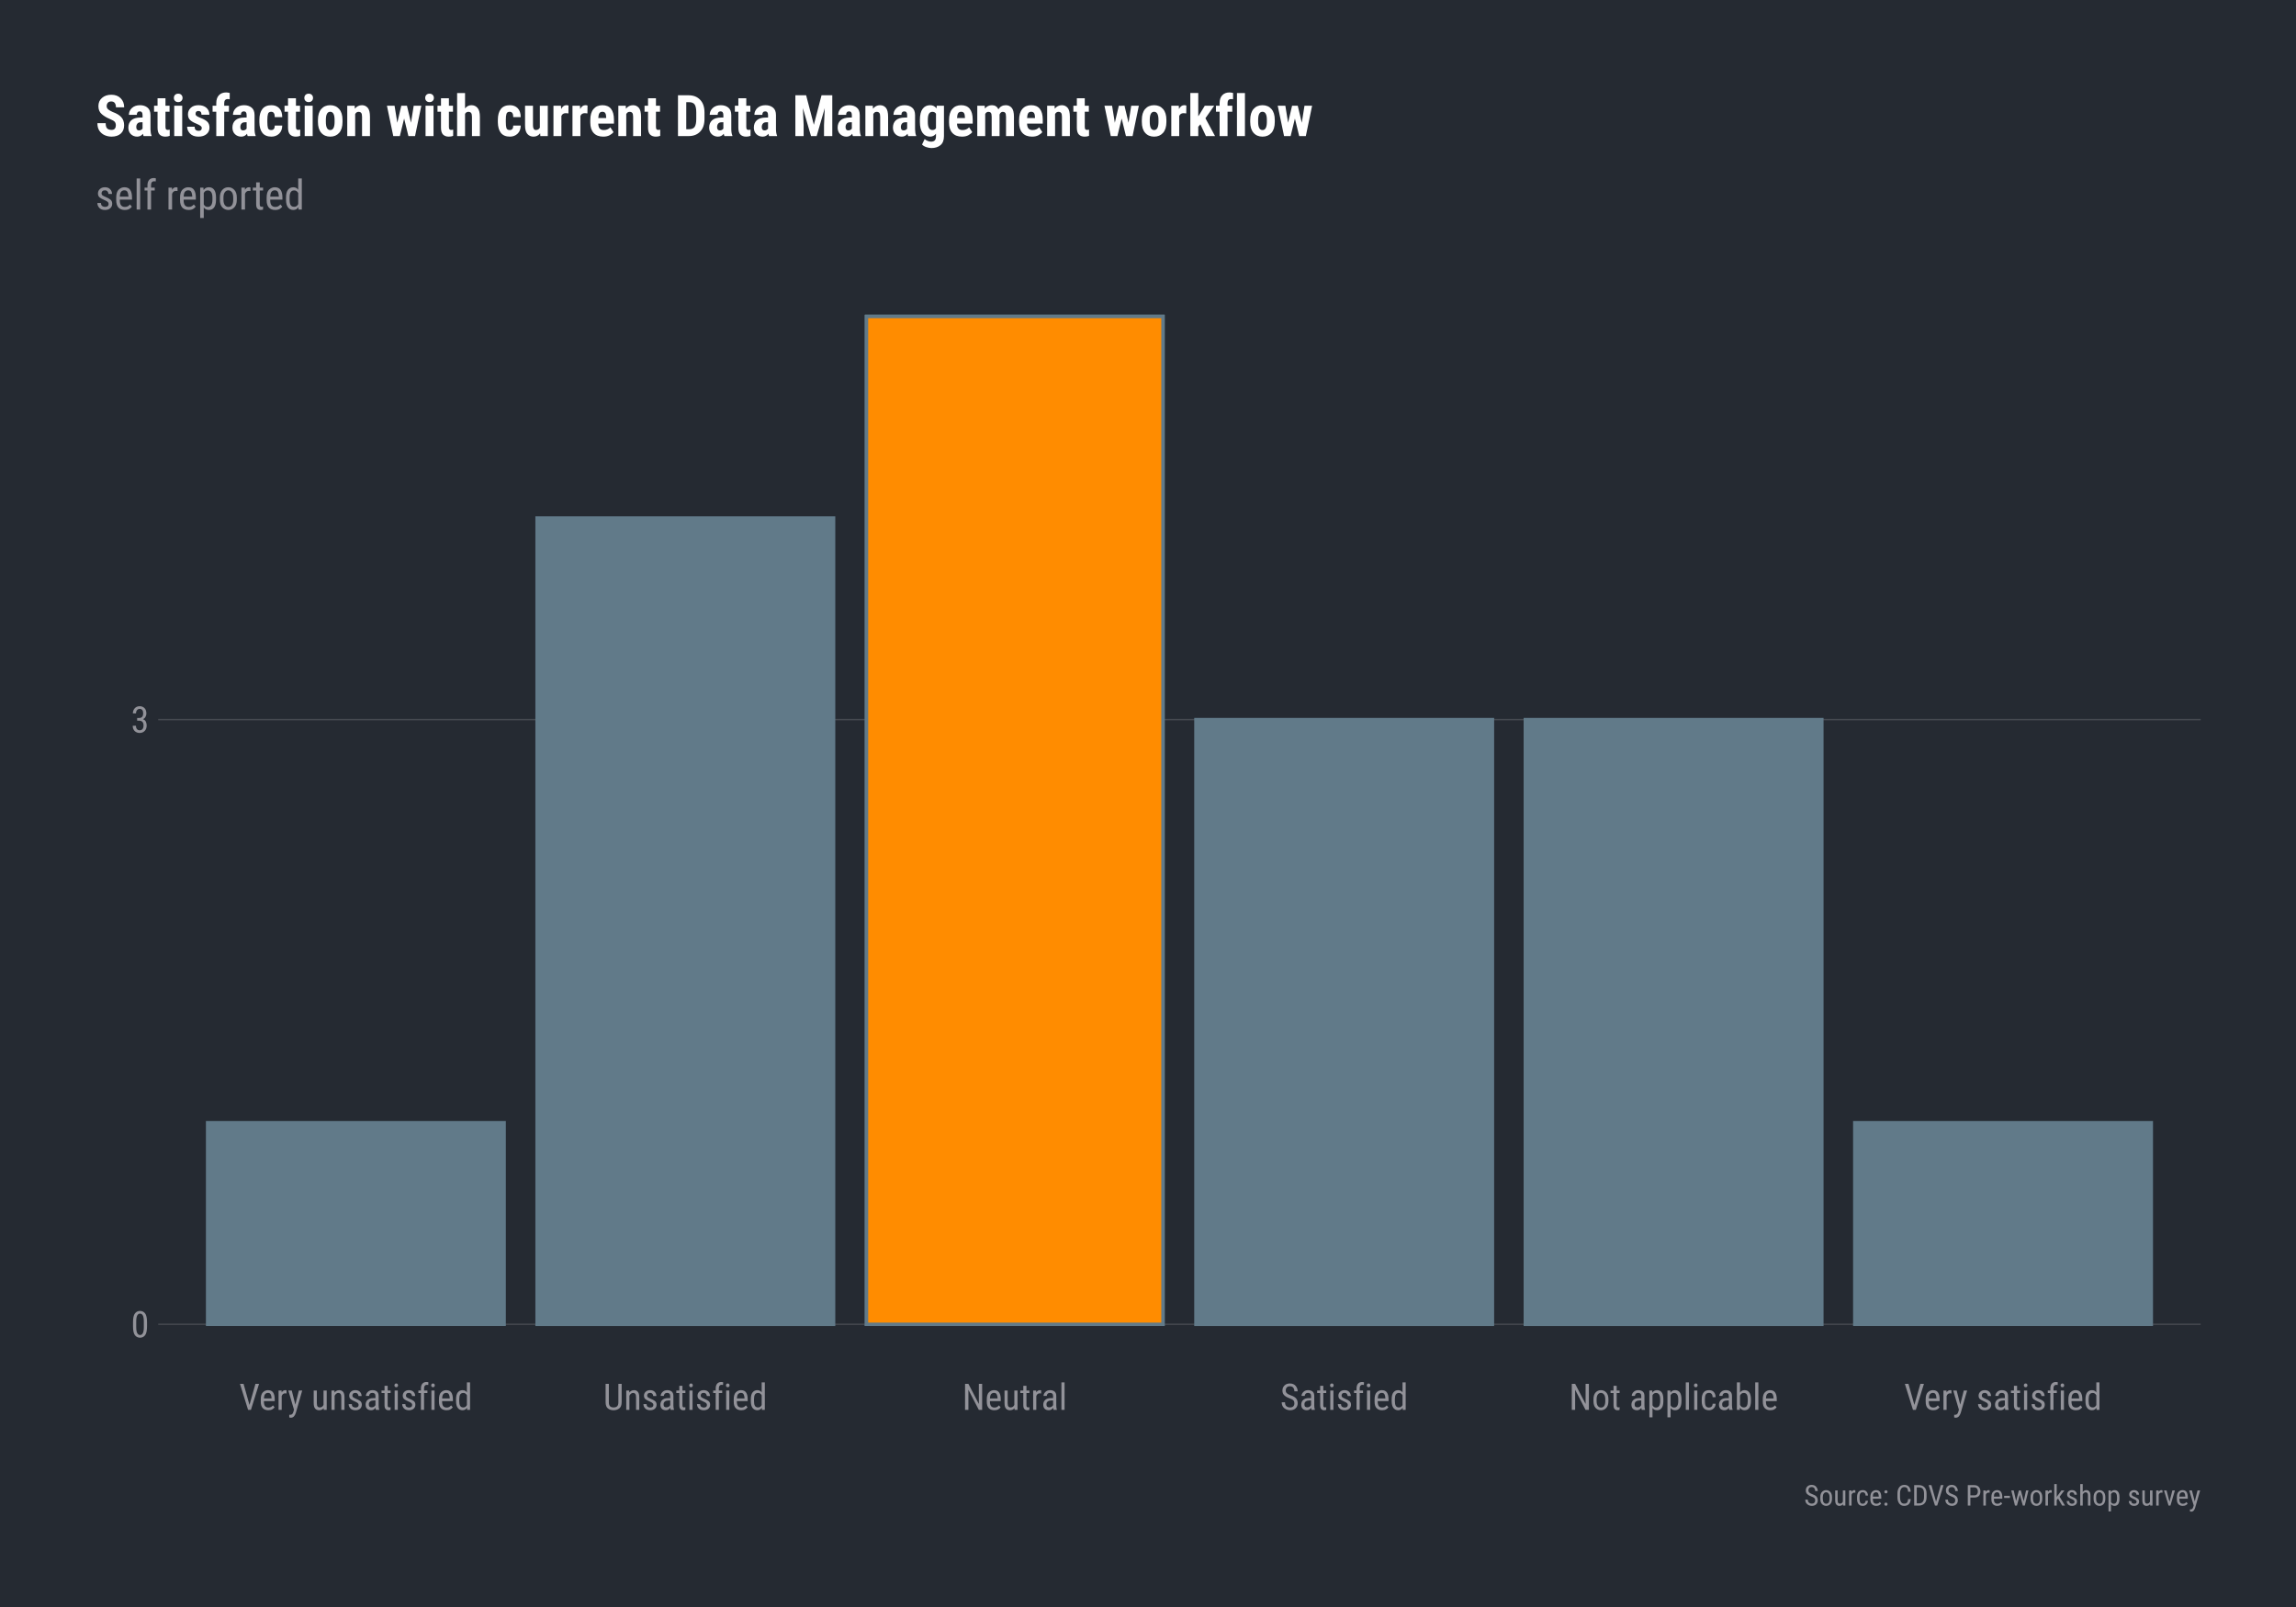
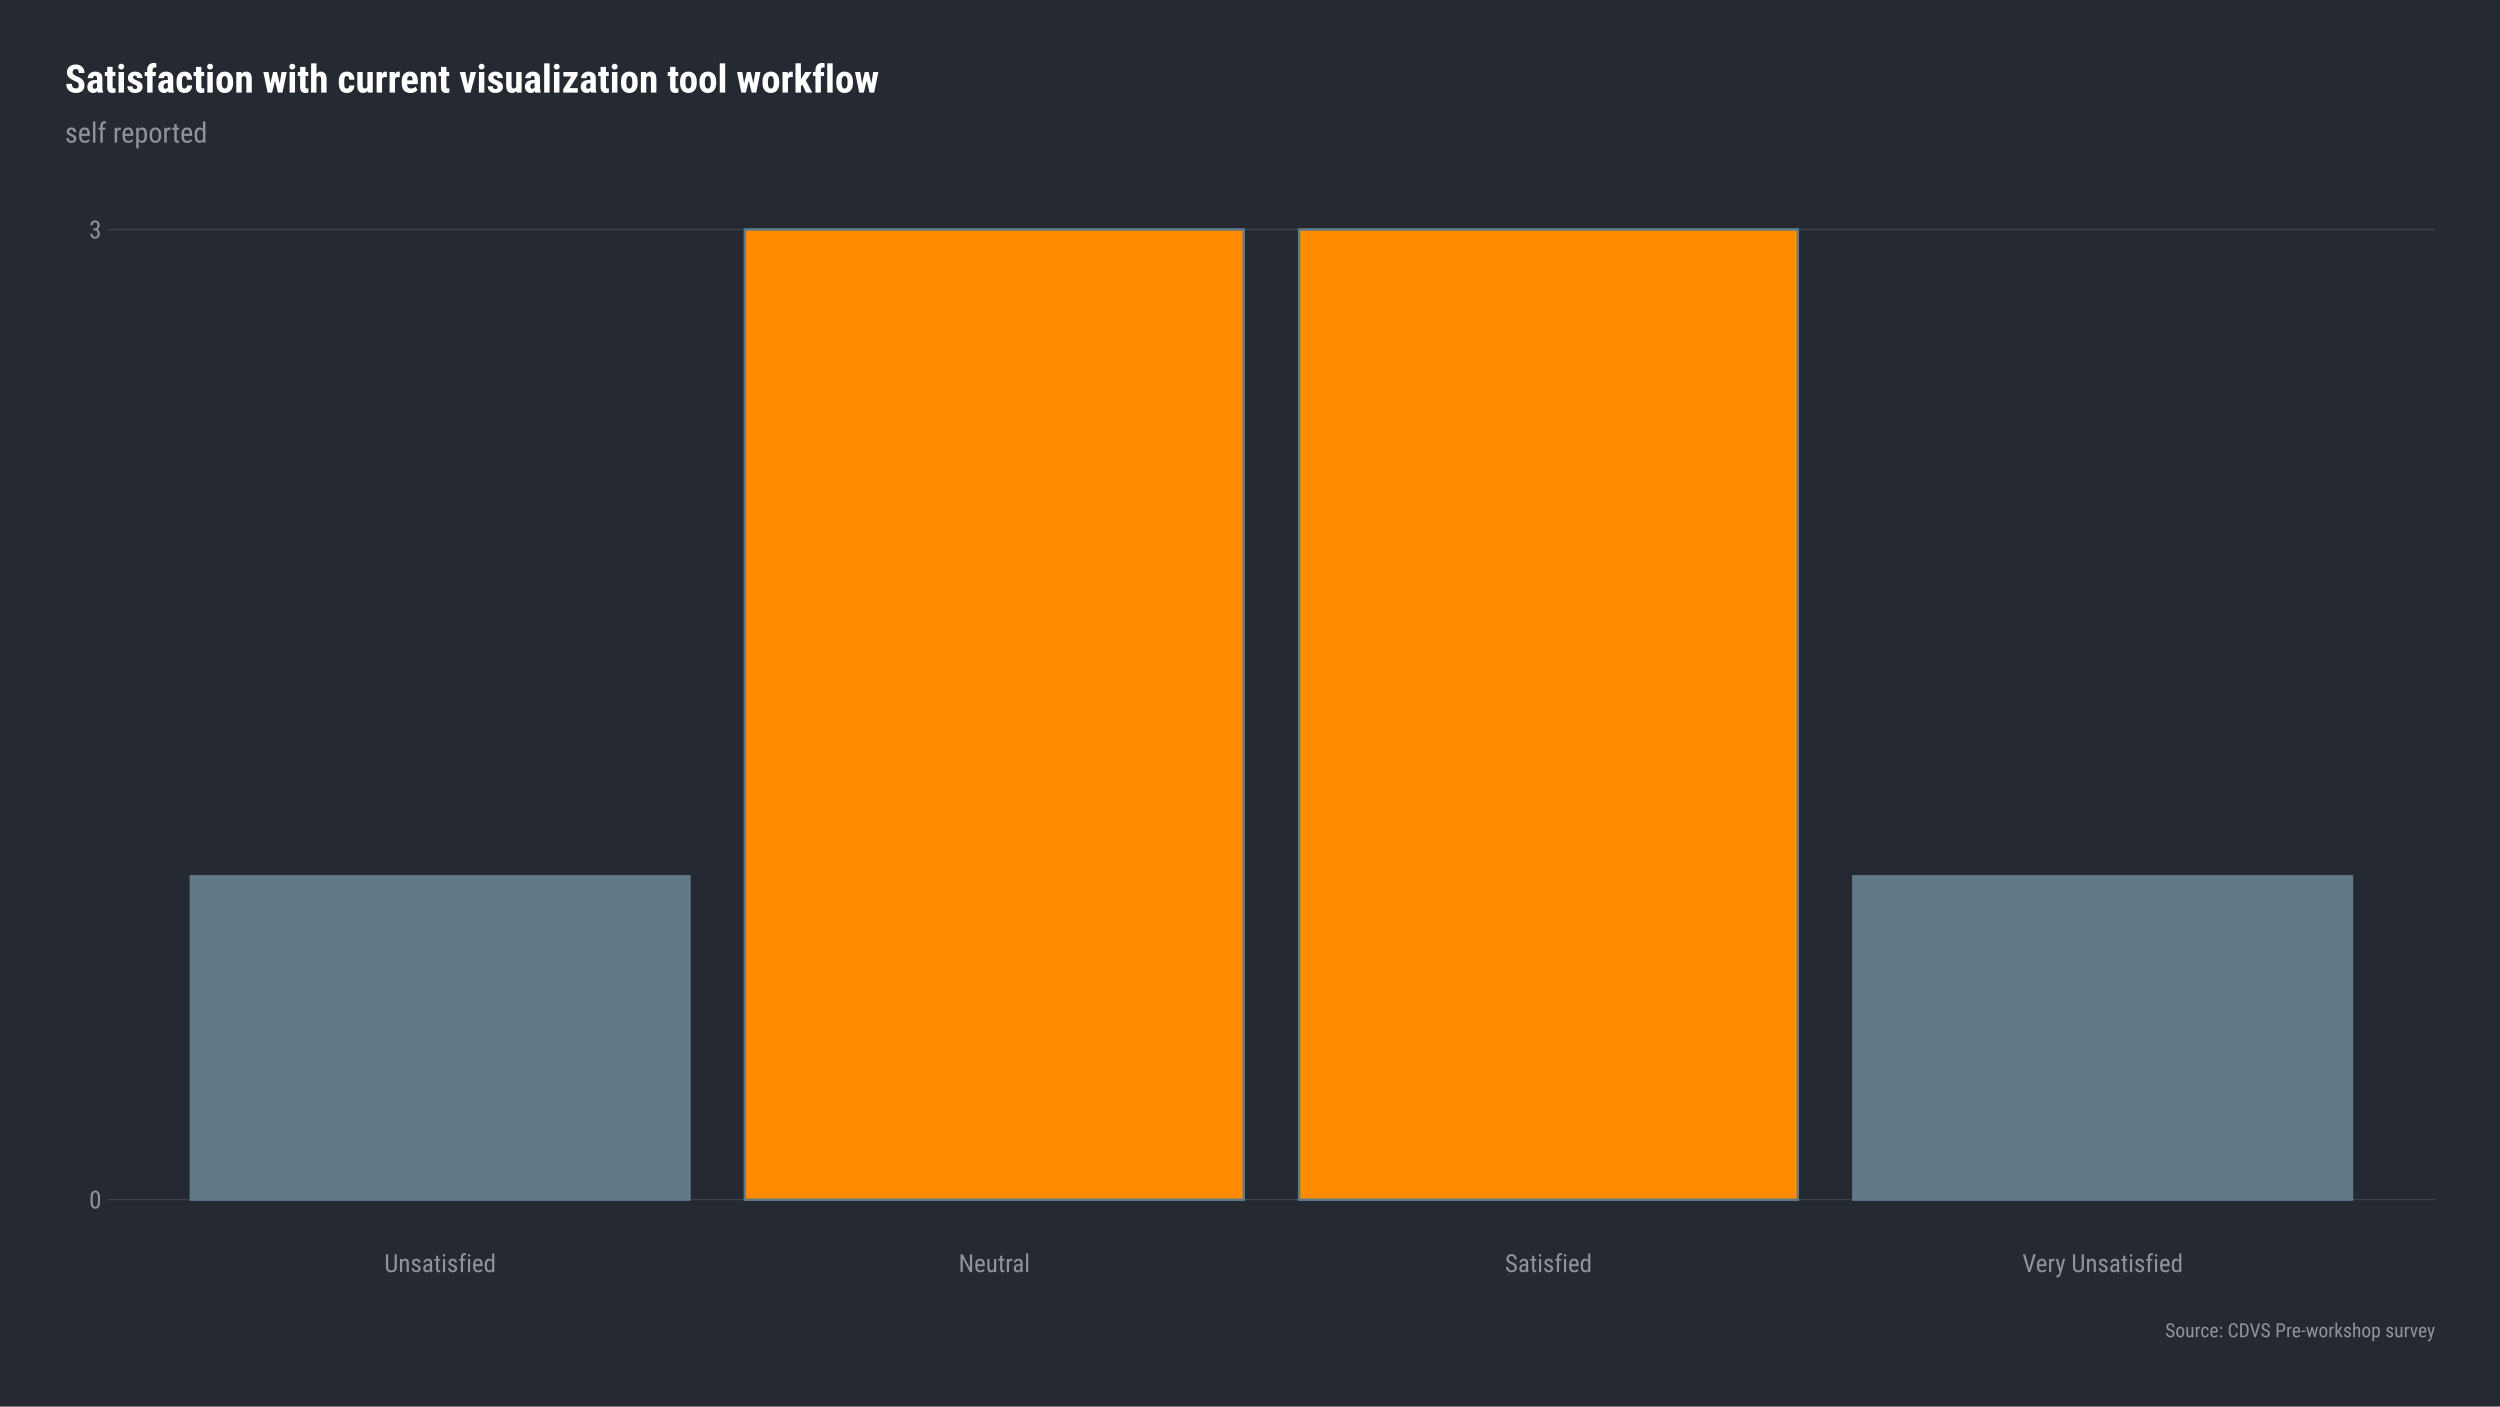
- <svg xmlns="http://www.w3.org/2000/svg" class="svglite" width="720.00pt" height="504.00pt" viewBox="0 0 720.00 504.00">
+ <svg xmlns="http://www.w3.org/2000/svg" class="svglite" width="1152.00pt" height="648.00pt" viewBox="0 0 1152.00 648.00">
  <defs>
    <style type="text/css">
    .svglite line, .svglite polyline, .svglite polygon, .svglite path, .svglite rect, .svglite circle {
      fill: none;
      stroke: #000000;
      stroke-linecap: round;
      stroke-linejoin: round;
      stroke-miterlimit: 10.00;
    }
  </style>
  </defs>
  <rect width="100%" height="100%" style="stroke: none; fill: #252A32;" />
  <defs>
-     <clipPath id="cpMC4wMHw3MjAuMDB8MC4wMHw1MDQuMDA=">
-       <rect x="0.00" y="0.00" width="720.00" height="504.00" />
+     <clipPath id="cpMC4wMHwxMTUyLjAwfDAuMDB8NjQ4LjAw">
+       <rect x="0.00" y="0.00" width="1152.00" height="648.00" />
    </clipPath>
  </defs>
-   <g clip-path="url(#cpMC4wMHw3MjAuMDB8MC4wMHw1MDQuMDA=)">
-     <rect x="0" y="0.00" width="720.00" height="504.00" style="stroke-width: 1.12; stroke: #252A32; fill: #252A32;" />
+   <g clip-path="url(#cpMC4wMHwxMTUyLjAwfDAuMDB8NjQ4LjAw)">
+     <rect x="0.00" y="0.00" width="1152.00" height="648.00" style="stroke-width: 1.12; stroke: #252A32; fill: #252A32;" />
  </g>
  <defs>
-     <clipPath id="cpNDkuNjF8NjkwLjExfDgzLjQ0fDQzMS4xNQ==">
-       <rect x="49.61" y="83.44" width="640.50" height="347.70" />
+     <clipPath id="cpNDkuNjF8MTEyMi4xMXw4My40NHw1NzUuMTU=">
+       <rect x="49.61" y="83.44" width="1072.50" height="491.70" />
    </clipPath>
  </defs>
-   <g clip-path="url(#cpNDkuNjF8NjkwLjExfDgzLjQ0fDQzMS4xNQ==)">
-     <rect x="49.61" y="83.44" width="640.50" height="347.70" style="stroke-width: 1.12; stroke: #252A32; fill: #252A32;" />
-     <polyline points="49.61,415.34 690.11,415.34 " style="stroke-width: 0.43; stroke: #464950; stroke-linecap: butt;" />
-     <polyline points="49.61,225.69 690.11,225.69 " style="stroke-width: 0.43; stroke: #464950; stroke-linecap: butt;" />
-     <rect x="65.11" y="352.12" width="92.98" height="63.22" style="stroke-width: 1.07; stroke: #617A89; stroke-linecap: square; stroke-linejoin: miter; fill: #617A89;" />
-     <rect x="168.42" y="162.47" width="92.98" height="252.88" style="stroke-width: 1.07; stroke: #617A89; stroke-linecap: square; stroke-linejoin: miter; fill: #617A89;" />
-     <rect x="271.72" y="99.25" width="92.98" height="316.09" style="stroke-width: 1.07; stroke: #617A89; stroke-linecap: square; stroke-linejoin: miter; fill: #617A89;" />
-     <rect x="375.03" y="225.69" width="92.98" height="189.66" style="stroke-width: 1.07; stroke: #617A89; stroke-linecap: square; stroke-linejoin: miter; fill: #617A89;" />
-     <rect x="478.33" y="225.69" width="92.98" height="189.66" style="stroke-width: 1.07; stroke: #617A89; stroke-linecap: square; stroke-linejoin: miter; fill: #617A89;" />
-     <rect x="581.64" y="352.12" width="92.98" height="63.22" style="stroke-width: 1.07; stroke: #617A89; stroke-linecap: square; stroke-linejoin: miter; fill: #617A89;" />
-     <rect x="271.72" y="99.25" width="92.98" height="316.09" style="stroke-width: 1.07; stroke: #617A89; stroke-linecap: square; stroke-linejoin: miter; fill: #FF8C00;" />
+   <g clip-path="url(#cpNDkuNjF8MTEyMi4xMXw4My40NHw1NzUuMTU=)">
+     <rect x="49.61" y="83.44" width="1072.50" height="491.70" style="stroke-width: 1.12; stroke: #252A32; fill: #252A32;" />
+     <polyline points="49.61,552.80 1122.11,552.80 " style="stroke-width: 0.43; stroke: #464950; stroke-linecap: butt;" />
+     <polyline points="49.61,105.79 1122.11,105.79 " style="stroke-width: 0.43; stroke: #464950; stroke-linecap: butt;" />
+     <rect x="87.92" y="403.80" width="229.82" height="149.00" style="stroke-width: 1.07; stroke: #617A89; stroke-linecap: square; stroke-linejoin: miter; fill: #617A89;" />
+     <rect x="343.27" y="105.79" width="229.82" height="447.00" style="stroke-width: 1.07; stroke: #617A89; stroke-linecap: square; stroke-linejoin: miter; fill: #617A89;" />
+     <rect x="598.63" y="105.79" width="229.82" height="447.00" style="stroke-width: 1.07; stroke: #617A89; stroke-linecap: square; stroke-linejoin: miter; fill: #617A89;" />
+     <rect x="853.99" y="403.80" width="229.82" height="149.00" style="stroke-width: 1.07; stroke: #617A89; stroke-linecap: square; stroke-linejoin: miter; fill: #617A89;" />
+     <rect x="343.27" y="105.79" width="229.82" height="447.00" style="stroke-width: 1.07; stroke: #617A89; stroke-linecap: square; stroke-linejoin: miter; fill: #FF8C00;" />
+     <rect x="598.63" y="105.79" width="229.82" height="447.00" style="stroke-width: 1.07; stroke: #617A89; stroke-linecap: square; stroke-linejoin: miter; fill: #FF8C00;" />
  </g>
-   <g clip-path="url(#cpMC4wMHw3MjAuMDB8MC4wMHw1MDQuMDA=)">
-     <text x="46.75" y="419.43" text-anchor="end" style="font-size: 11.50px; fill: #929299; font-family: Roboto Condensed;" textLength="5.67px" lengthAdjust="spacingAndGlyphs">0</text>
-     <text x="46.75" y="229.77" text-anchor="end" style="font-size: 11.50px; fill: #929299; font-family: Roboto Condensed;" textLength="5.67px" lengthAdjust="spacingAndGlyphs">3</text>
-     <text x="111.60" y="442.18" text-anchor="middle" style="font-size: 11.50px; fill: #929299; font-family: Roboto Condensed;" textLength="73.25px" lengthAdjust="spacingAndGlyphs">Very unsatisfied</text>
-     <text x="214.90" y="442.18" text-anchor="middle" style="font-size: 11.50px; fill: #929299; font-family: Roboto Condensed;" textLength="51.41px" lengthAdjust="spacingAndGlyphs">Unsatisfied</text>
-     <text x="318.21" y="442.18" text-anchor="middle" style="font-size: 11.50px; fill: #929299; font-family: Roboto Condensed;" textLength="33.11px" lengthAdjust="spacingAndGlyphs">Neutral</text>
-     <text x="421.52" y="442.18" text-anchor="middle" style="font-size: 11.50px; fill: #929299; font-family: Roboto Condensed;" textLength="40.10px" lengthAdjust="spacingAndGlyphs">Satisfied</text>
-     <text x="524.82" y="442.18" text-anchor="middle" style="font-size: 11.50px; fill: #929299; font-family: Roboto Condensed;" textLength="65.57px" lengthAdjust="spacingAndGlyphs">Not applicable</text>
-     <text x="628.13" y="442.18" text-anchor="middle" style="font-size: 11.50px; fill: #929299; font-family: Roboto Condensed;" textLength="62.13px" lengthAdjust="spacingAndGlyphs">Very satisfied</text>
+   <g clip-path="url(#cpMC4wMHwxMTUyLjAwfDAuMDB8NjQ4LjAw)">
+     <text x="46.75" y="556.88" text-anchor="end" style="font-size: 11.50px; fill: #929299; font-family: Roboto Condensed;" textLength="5.67px" lengthAdjust="spacingAndGlyphs">0</text>
+     <text x="46.75" y="109.88" text-anchor="end" style="font-size: 11.50px; fill: #929299; font-family: Roboto Condensed;" textLength="5.67px" lengthAdjust="spacingAndGlyphs">3</text>
+     <text x="202.83" y="586.18" text-anchor="middle" style="font-size: 11.50px; fill: #929299; font-family: Roboto Condensed;" textLength="51.41px" lengthAdjust="spacingAndGlyphs">Unsatisfied</text>
+     <text x="458.18" y="586.18" text-anchor="middle" style="font-size: 11.50px; fill: #929299; font-family: Roboto Condensed;" textLength="33.11px" lengthAdjust="spacingAndGlyphs">Neutral</text>
+     <text x="713.54" y="586.18" text-anchor="middle" style="font-size: 11.50px; fill: #929299; font-family: Roboto Condensed;" textLength="40.10px" lengthAdjust="spacingAndGlyphs">Satisfied</text>
+     <text x="968.90" y="586.18" text-anchor="middle" style="font-size: 11.50px; fill: #929299; font-family: Roboto Condensed;" textLength="74.15px" lengthAdjust="spacingAndGlyphs">Very Unsatisfied</text>
    <text x="29.89" y="65.73" style="font-size: 13.00px; fill: #929299; font-family: Roboto Condensed;" textLength="65.42px" lengthAdjust="spacingAndGlyphs">self reported</text>
-     <text x="29.89" y="42.68" style="font-size: 18.00px; font-weight: bold; fill: #FFFFFF; font-family: Roboto Condensed;" textLength="381.90px" lengthAdjust="spacingAndGlyphs">Satisfaction with current Data Management workflow</text>
-     <text x="690.11" y="472.19" text-anchor="end" style="font-size: 9.00px; fill: #929299; font-family: Roboto Condensed;" textLength="126.63px" lengthAdjust="spacingAndGlyphs">Source:  CDVS Pre-workshop survey</text>
+     <text x="29.89" y="42.68" style="font-size: 18.00px; font-weight: bold; fill: #FFFFFF; font-family: Roboto Condensed;" textLength="375.47px" lengthAdjust="spacingAndGlyphs">Satisfaction with current visualization tool workflow</text>
+     <text x="1122.11" y="616.19" text-anchor="end" style="font-size: 9.00px; fill: #929299; font-family: Roboto Condensed;" textLength="126.63px" lengthAdjust="spacingAndGlyphs">Source:  CDVS Pre-workshop survey</text>
  </g>
</svg>
